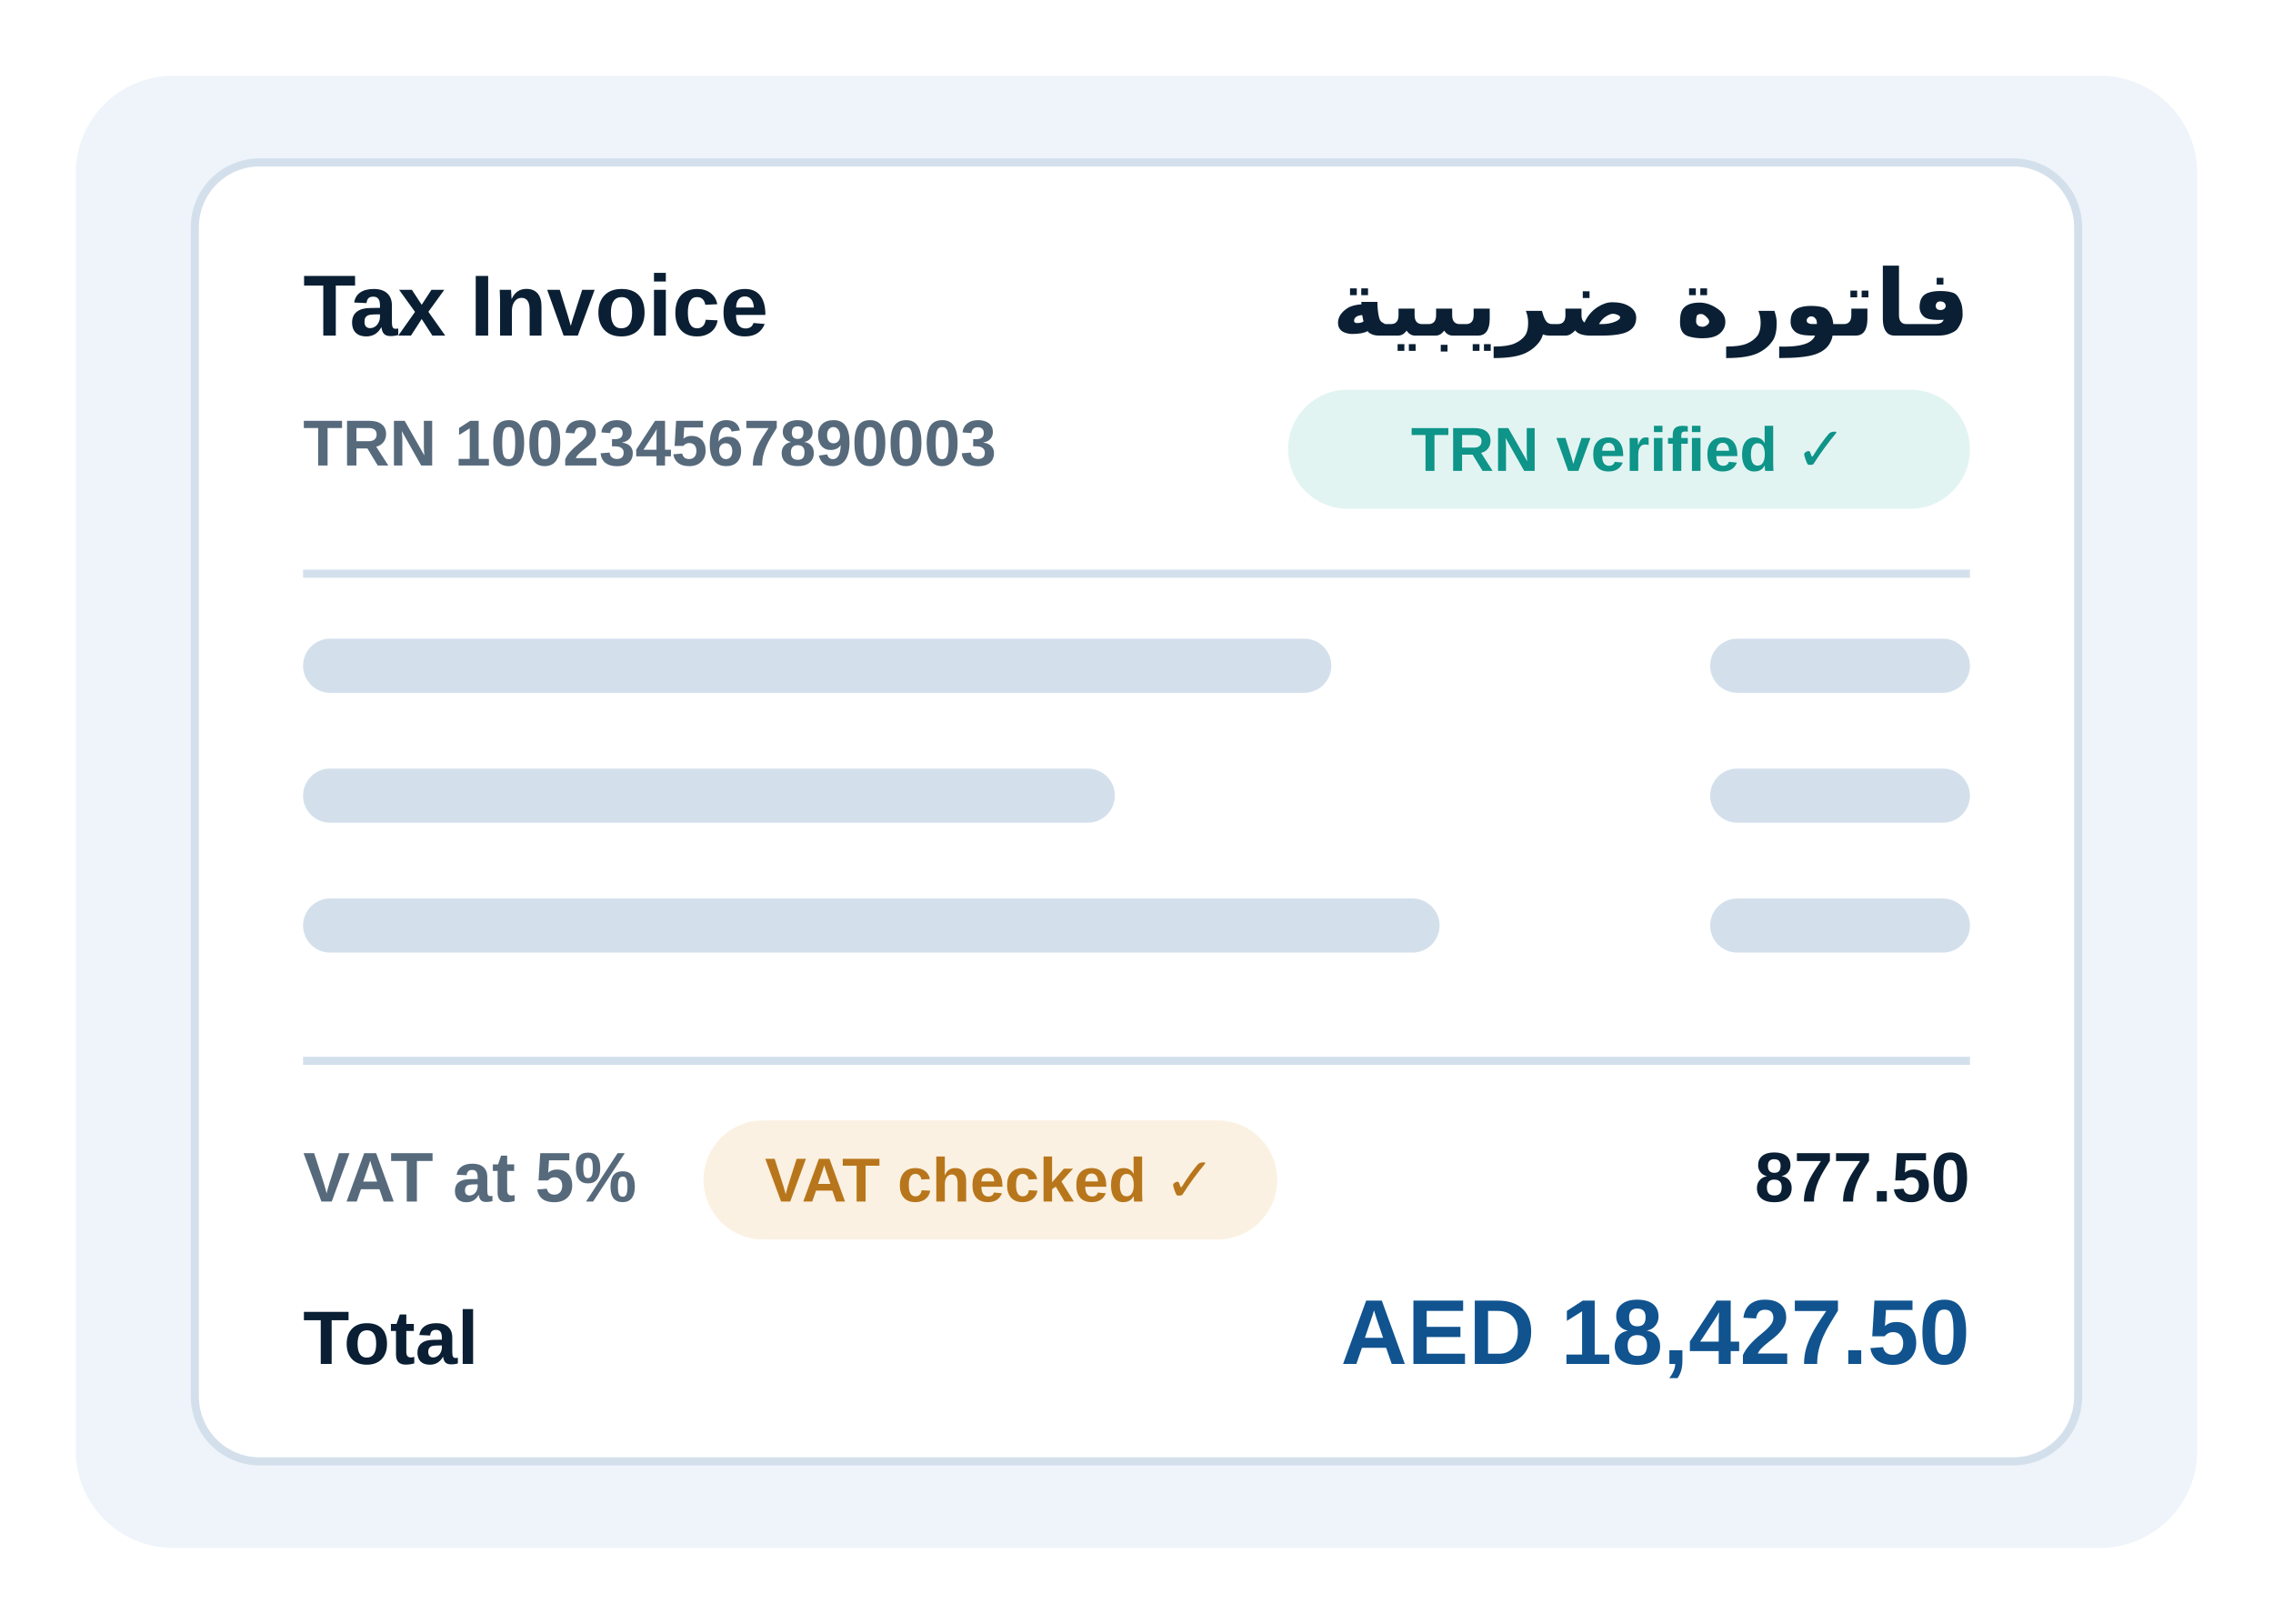
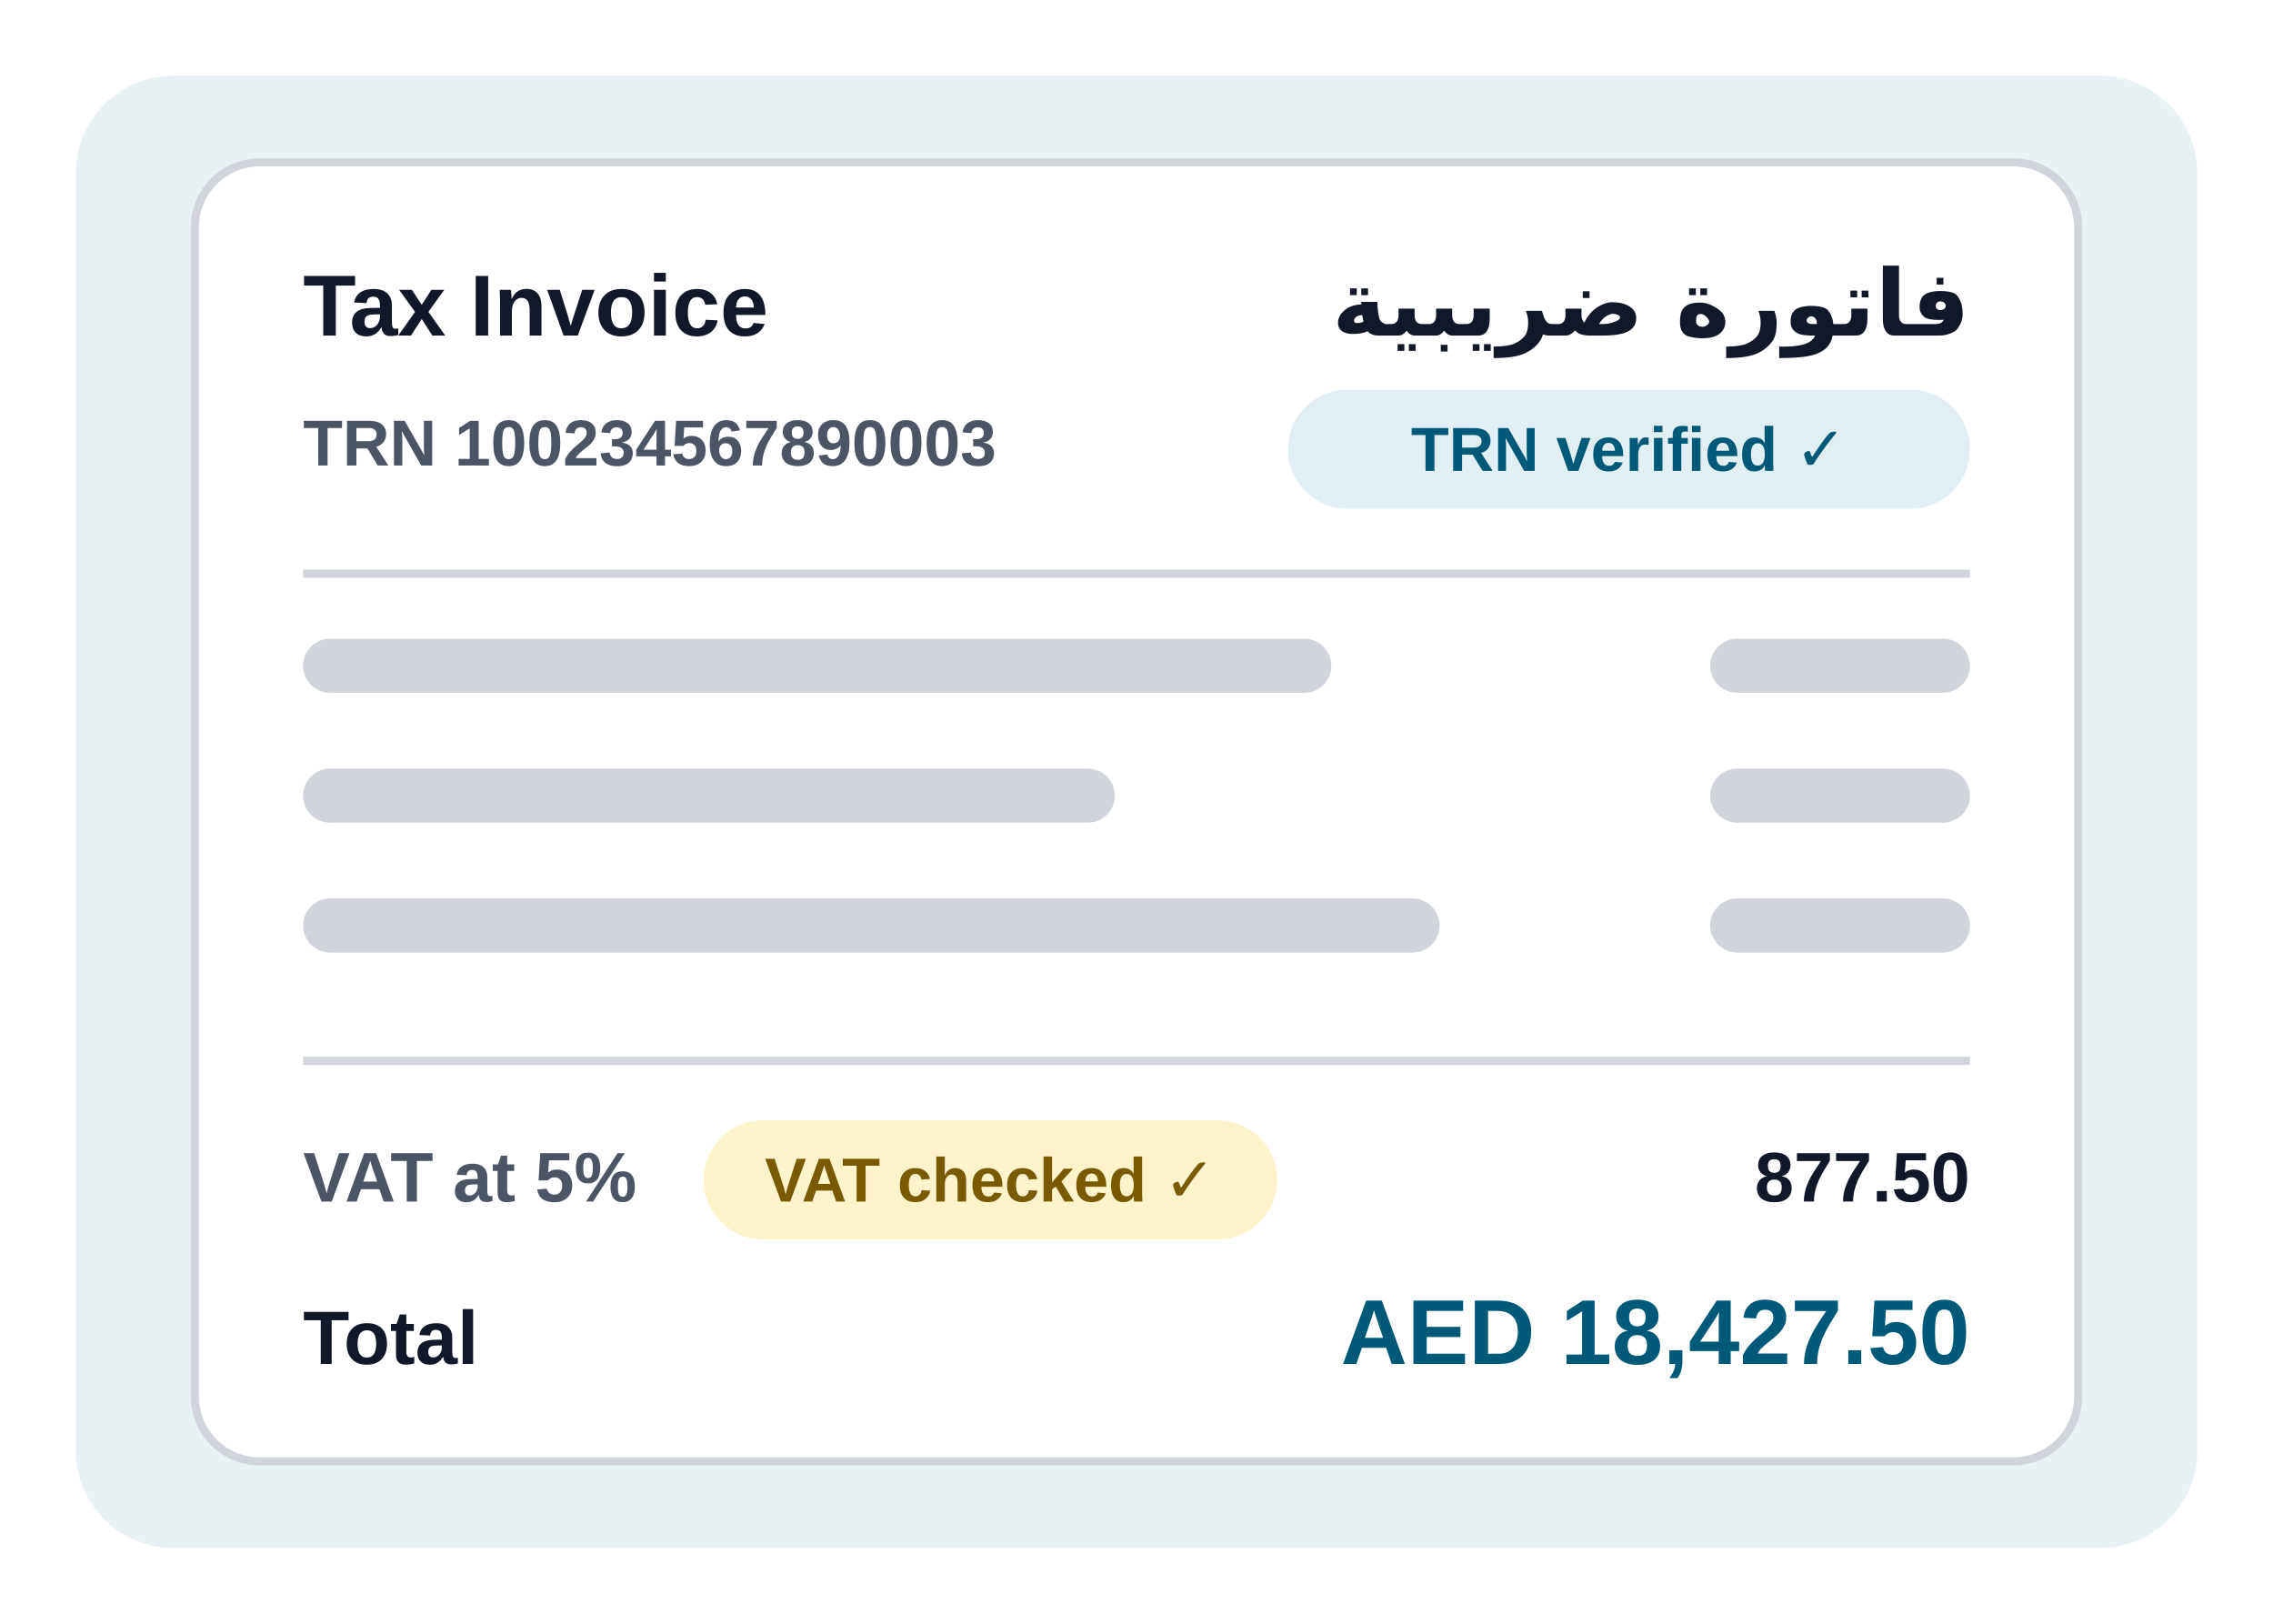
<svg xmlns="http://www.w3.org/2000/svg" aria-label="Example tax invoice in Arabic and English with TRN and VAT checks passed" viewBox="0 0 420 300" width="840" height="600">
-   <rect x="14" y="14" width="392" height="272" rx="18" fill="rgb(238, 244, 250)" stroke="none" stroke-width="1px" stroke-linecap="butt" stroke-linejoin="miter" font-size="17px" font-weight="400" text-anchor="start" />
-   <rect x="36" y="30" width="348" height="240" rx="12" stroke-width="1.5px" fill="rgb(255, 255, 255)" stroke="rgb(211, 224, 236)" stroke-linecap="butt" stroke-linejoin="miter" font-size="17px" font-weight="400" text-anchor="start" />
-   <text x="56" y="62" font-size="16px" font-weight="800" fill="rgb(10, 31, 51)" stroke="none" stroke-width="1px" stroke-linecap="butt" stroke-linejoin="miter" text-anchor="start" font-family="&quot;Plus Jakarta Sans&quot;,&quot;Segoe UI&quot;,Arial,sans-serif">Tax Invoice</text>
-   <text x="364" y="62" text-anchor="end" font-size="17px" font-weight="600" fill="rgb(10, 31, 51)" stroke="none" stroke-width="1px" stroke-linecap="butt" stroke-linejoin="miter" font-family="&quot;IBM Plex Sans Arabic&quot;,&quot;Segoe UI&quot;,Arial,sans-serif">فاتورة ضريبية</text>
-   <text x="56" y="86" font-size="12px" font-weight="600" fill="rgb(86, 106, 124)" stroke="none" stroke-width="1px" stroke-linecap="butt" stroke-linejoin="miter" text-anchor="start" font-family="&quot;Plus Jakarta Sans&quot;,&quot;Segoe UI&quot;,Arial,sans-serif">TRN 100234567890003</text>
-   <rect x="238" y="72" width="126" height="22" rx="11" fill="rgb(226, 244, 242)" stroke="none" stroke-width="1px" stroke-linecap="butt" stroke-linejoin="miter" font-size="17px" font-weight="400" text-anchor="start" />
-   <text x="301" y="87" text-anchor="middle" font-size="11.5px" font-weight="700" fill="rgb(14, 148, 136)" stroke="none" stroke-width="1px" stroke-linecap="butt" stroke-linejoin="miter" font-family="&quot;Plus Jakarta Sans&quot;,&quot;Segoe UI&quot;,Arial,sans-serif">TRN verified ✓</text>
-   <line x1="56" y1="106" x2="364" y2="106" stroke-width="1.5px" fill="rgb(0, 0, 0)" stroke="rgb(211, 224, 236)" stroke-linecap="butt" stroke-linejoin="miter" font-size="17px" font-weight="400" text-anchor="start" />
-   <rect x="56" y="118" width="190" height="10" rx="5" fill="rgb(211, 224, 236)" stroke="none" stroke-width="1px" stroke-linecap="butt" stroke-linejoin="miter" font-size="17px" font-weight="400" text-anchor="start" />
-   <rect x="316" y="118" width="48" height="10" rx="5" fill="rgb(211, 224, 236)" stroke="none" stroke-width="1px" stroke-linecap="butt" stroke-linejoin="miter" font-size="17px" font-weight="400" text-anchor="start" />
-   <rect x="56" y="142" width="150" height="10" rx="5" fill="rgb(211, 224, 236)" stroke="none" stroke-width="1px" stroke-linecap="butt" stroke-linejoin="miter" font-size="17px" font-weight="400" text-anchor="start" />
-   <rect x="316" y="142" width="48" height="10" rx="5" fill="rgb(211, 224, 236)" stroke="none" stroke-width="1px" stroke-linecap="butt" stroke-linejoin="miter" font-size="17px" font-weight="400" text-anchor="start" />
-   <rect x="56" y="166" width="210" height="10" rx="5" fill="rgb(211, 224, 236)" stroke="none" stroke-width="1px" stroke-linecap="butt" stroke-linejoin="miter" font-size="17px" font-weight="400" text-anchor="start" />
-   <rect x="316" y="166" width="48" height="10" rx="5" fill="rgb(211, 224, 236)" stroke="none" stroke-width="1px" stroke-linecap="butt" stroke-linejoin="miter" font-size="17px" font-weight="400" text-anchor="start" />
-   <line x1="56" y1="196" x2="364" y2="196" stroke-width="1.5px" fill="rgb(0, 0, 0)" stroke="rgb(211, 224, 236)" stroke-linecap="butt" stroke-linejoin="miter" font-size="17px" font-weight="400" text-anchor="start" />
-   <text x="56" y="222" font-size="13px" font-weight="600" fill="rgb(86, 106, 124)" stroke="none" stroke-width="1px" stroke-linecap="butt" stroke-linejoin="miter" text-anchor="start" font-family="&quot;Plus Jakarta Sans&quot;,&quot;Segoe UI&quot;,Arial,sans-serif">VAT at 5%</text>
-   <rect x="130" y="207" width="106" height="22" rx="11" fill="rgb(251, 241, 226)" stroke="none" stroke-width="1px" stroke-linecap="butt" stroke-linejoin="miter" font-size="17px" font-weight="400" text-anchor="start" />
-   <text x="183" y="222" text-anchor="middle" font-size="11.5px" font-weight="700" fill="rgb(184, 118, 28)" stroke="none" stroke-width="1px" stroke-linecap="butt" stroke-linejoin="miter" font-family="&quot;Plus Jakarta Sans&quot;,&quot;Segoe UI&quot;,Arial,sans-serif">VAT checked ✓</text>
-   <text x="364" y="222" text-anchor="end" font-size="13px" font-weight="700" fill="rgb(10, 31, 51)" stroke="none" stroke-width="1px" stroke-linecap="butt" stroke-linejoin="miter" font-family="&quot;Plus Jakarta Sans&quot;,&quot;Segoe UI&quot;,Arial,sans-serif">877.50</text>
-   <text x="56" y="252" font-size="14px" font-weight="800" fill="rgb(10, 31, 51)" stroke="none" stroke-width="1px" stroke-linecap="butt" stroke-linejoin="miter" text-anchor="start" font-family="&quot;Plus Jakarta Sans&quot;,&quot;Segoe UI&quot;,Arial,sans-serif">Total</text>
-   <text x="364" y="252" text-anchor="end" font-size="17px" font-weight="800" fill="rgb(16, 83, 143)" stroke="none" stroke-width="1px" stroke-linecap="butt" stroke-linejoin="miter" font-family="&quot;Plus Jakarta Sans&quot;,&quot;Segoe UI&quot;,Arial,sans-serif">AED 18,427.50</text>
+   <rect x="14" y="14" width="392" height="272" rx="18" fill="rgb(232, 241, 244)" stroke="none" stroke-width="1px" stroke-linecap="butt" stroke-linejoin="miter" font-size="17px" font-weight="400" text-anchor="start" />
+   <rect x="36" y="30" width="348" height="240" rx="12" stroke-width="1.5px" fill="rgb(255, 255, 255)" stroke="rgb(209, 213, 219)" stroke-linecap="butt" stroke-linejoin="miter" font-size="17px" font-weight="400" text-anchor="start" />
+   <text x="56" y="62" font-size="16px" font-weight="800" fill="rgb(17, 24, 39)" stroke="none" stroke-width="1px" stroke-linecap="butt" stroke-linejoin="miter" text-anchor="start" font-family="&quot;Plus Jakarta Sans&quot;,&quot;Segoe UI&quot;,Arial,sans-serif">Tax Invoice</text>
+   <text x="364" y="62" text-anchor="end" font-size="17px" font-weight="600" fill="rgb(17, 24, 39)" stroke="none" stroke-width="1px" stroke-linecap="butt" stroke-linejoin="miter" font-family="&quot;IBM Plex Sans Arabic&quot;,&quot;Segoe UI&quot;,Arial,sans-serif">فاتورة ضريبية</text>
+   <text x="56" y="86" font-size="12px" font-weight="600" fill="rgb(75, 85, 99)" stroke="none" stroke-width="1px" stroke-linecap="butt" stroke-linejoin="miter" text-anchor="start" font-family="&quot;Plus Jakarta Sans&quot;,&quot;Segoe UI&quot;,Arial,sans-serif">TRN 100234567890003</text>
+   <rect x="238" y="72" width="126" height="22" rx="11" fill="rgb(225, 238, 243)" stroke="none" stroke-width="1px" stroke-linecap="butt" stroke-linejoin="miter" font-size="17px" font-weight="400" text-anchor="start" />
+   <text x="301" y="87" text-anchor="middle" font-size="11.5px" font-weight="700" fill="rgb(0, 90, 119)" stroke="none" stroke-width="1px" stroke-linecap="butt" stroke-linejoin="miter" font-family="&quot;Plus Jakarta Sans&quot;,&quot;Segoe UI&quot;,Arial,sans-serif">TRN verified ✓</text>
+   <line x1="56" y1="106" x2="364" y2="106" stroke-width="1.5px" fill="rgb(0, 0, 0)" stroke="rgb(209, 213, 219)" stroke-linecap="butt" stroke-linejoin="miter" font-size="17px" font-weight="400" text-anchor="start" />
+   <rect x="56" y="118" width="190" height="10" rx="5" fill="rgb(209, 213, 219)" stroke="none" stroke-width="1px" stroke-linecap="butt" stroke-linejoin="miter" font-size="17px" font-weight="400" text-anchor="start" />
+   <rect x="316" y="118" width="48" height="10" rx="5" fill="rgb(209, 213, 219)" stroke="none" stroke-width="1px" stroke-linecap="butt" stroke-linejoin="miter" font-size="17px" font-weight="400" text-anchor="start" />
+   <rect x="56" y="142" width="150" height="10" rx="5" fill="rgb(209, 213, 219)" stroke="none" stroke-width="1px" stroke-linecap="butt" stroke-linejoin="miter" font-size="17px" font-weight="400" text-anchor="start" />
+   <rect x="316" y="142" width="48" height="10" rx="5" fill="rgb(209, 213, 219)" stroke="none" stroke-width="1px" stroke-linecap="butt" stroke-linejoin="miter" font-size="17px" font-weight="400" text-anchor="start" />
+   <rect x="56" y="166" width="210" height="10" rx="5" fill="rgb(209, 213, 219)" stroke="none" stroke-width="1px" stroke-linecap="butt" stroke-linejoin="miter" font-size="17px" font-weight="400" text-anchor="start" />
+   <rect x="316" y="166" width="48" height="10" rx="5" fill="rgb(209, 213, 219)" stroke="none" stroke-width="1px" stroke-linecap="butt" stroke-linejoin="miter" font-size="17px" font-weight="400" text-anchor="start" />
+   <line x1="56" y1="196" x2="364" y2="196" stroke-width="1.5px" fill="rgb(0, 0, 0)" stroke="rgb(209, 213, 219)" stroke-linecap="butt" stroke-linejoin="miter" font-size="17px" font-weight="400" text-anchor="start" />
+   <text x="56" y="222" font-size="13px" font-weight="600" fill="rgb(75, 85, 99)" stroke="none" stroke-width="1px" stroke-linecap="butt" stroke-linejoin="miter" text-anchor="start" font-family="&quot;Plus Jakarta Sans&quot;,&quot;Segoe UI&quot;,Arial,sans-serif">VAT at 5%</text>
+   <rect x="130" y="207" width="106" height="22" rx="11" fill="rgb(255, 243, 204)" stroke="none" stroke-width="1px" stroke-linecap="butt" stroke-linejoin="miter" font-size="17px" font-weight="400" text-anchor="start" />
+   <text x="183" y="222" text-anchor="middle" font-size="11.5px" font-weight="700" fill="rgb(122, 90, 0)" stroke="none" stroke-width="1px" stroke-linecap="butt" stroke-linejoin="miter" font-family="&quot;Plus Jakarta Sans&quot;,&quot;Segoe UI&quot;,Arial,sans-serif">VAT checked ✓</text>
+   <text x="364" y="222" text-anchor="end" font-size="13px" font-weight="700" fill="rgb(17, 24, 39)" stroke="none" stroke-width="1px" stroke-linecap="butt" stroke-linejoin="miter" font-family="&quot;Plus Jakarta Sans&quot;,&quot;Segoe UI&quot;,Arial,sans-serif">877.50</text>
+   <text x="56" y="252" font-size="14px" font-weight="800" fill="rgb(17, 24, 39)" stroke="none" stroke-width="1px" stroke-linecap="butt" stroke-linejoin="miter" text-anchor="start" font-family="&quot;Plus Jakarta Sans&quot;,&quot;Segoe UI&quot;,Arial,sans-serif">Total</text>
+   <text x="364" y="252" text-anchor="end" font-size="17px" font-weight="800" fill="rgb(0, 90, 119)" stroke="none" stroke-width="1px" stroke-linecap="butt" stroke-linejoin="miter" font-family="&quot;Plus Jakarta Sans&quot;,&quot;Segoe UI&quot;,Arial,sans-serif">AED 18,427.50</text>
</svg>
